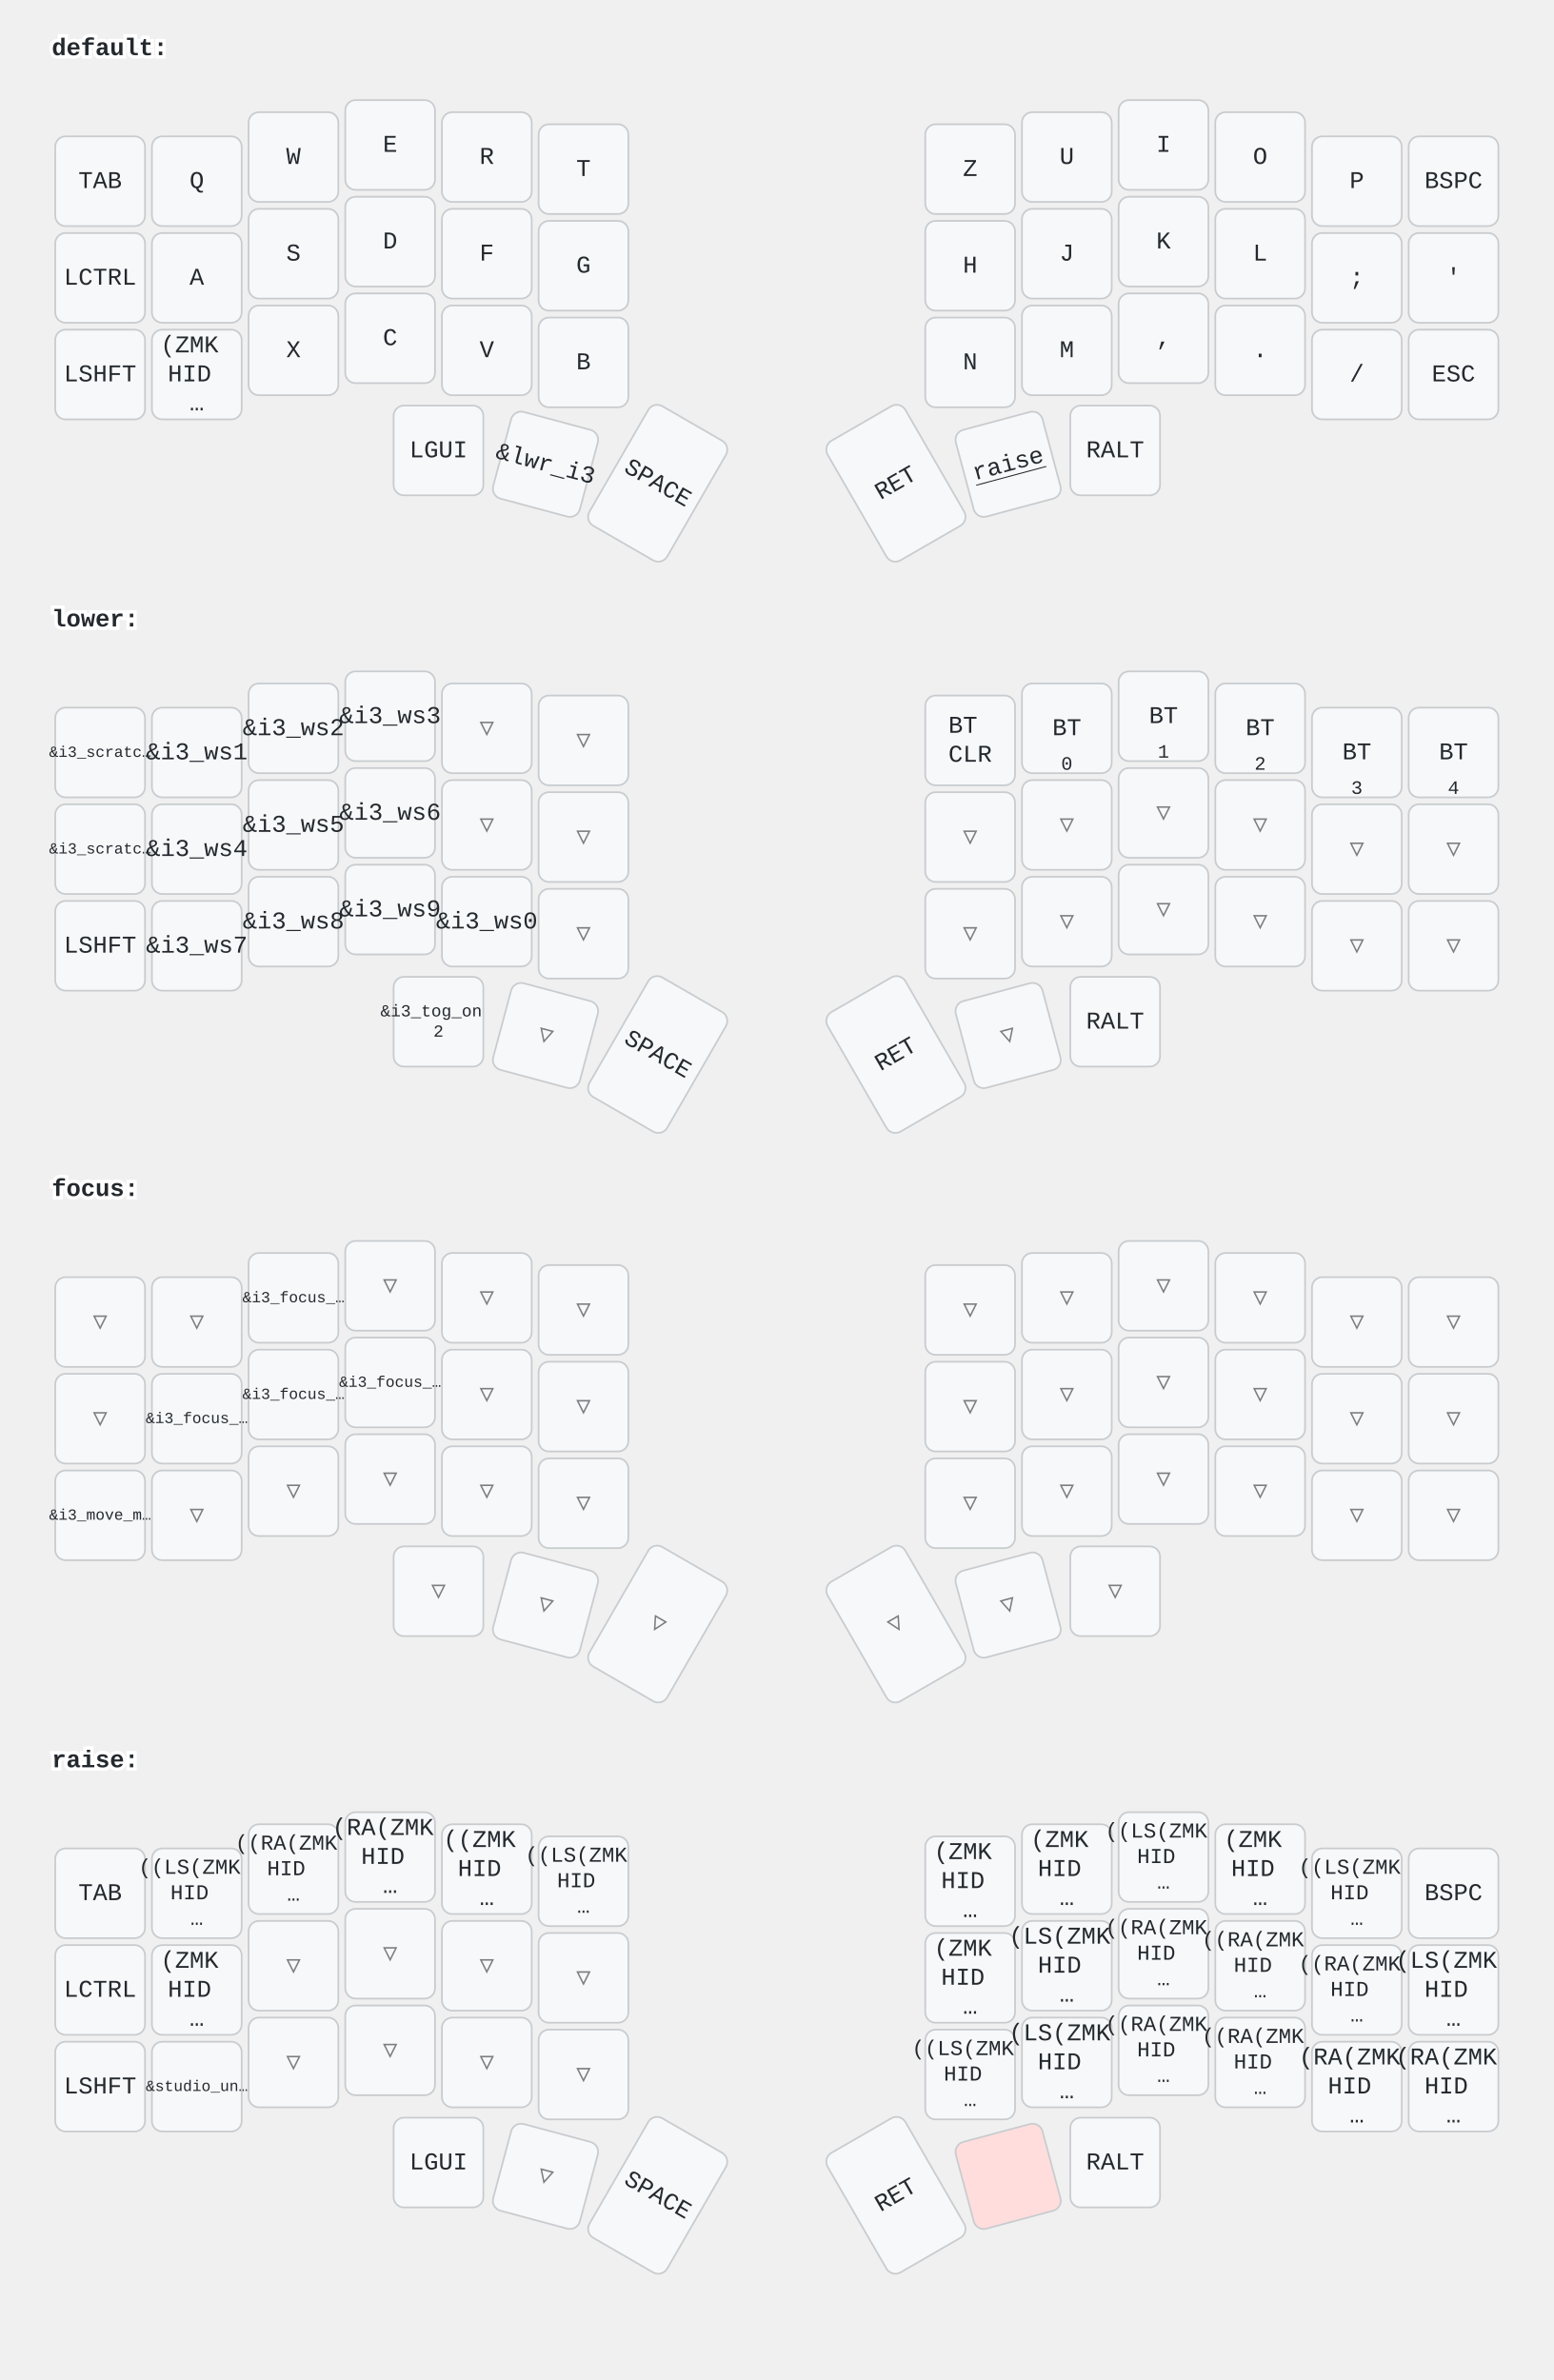
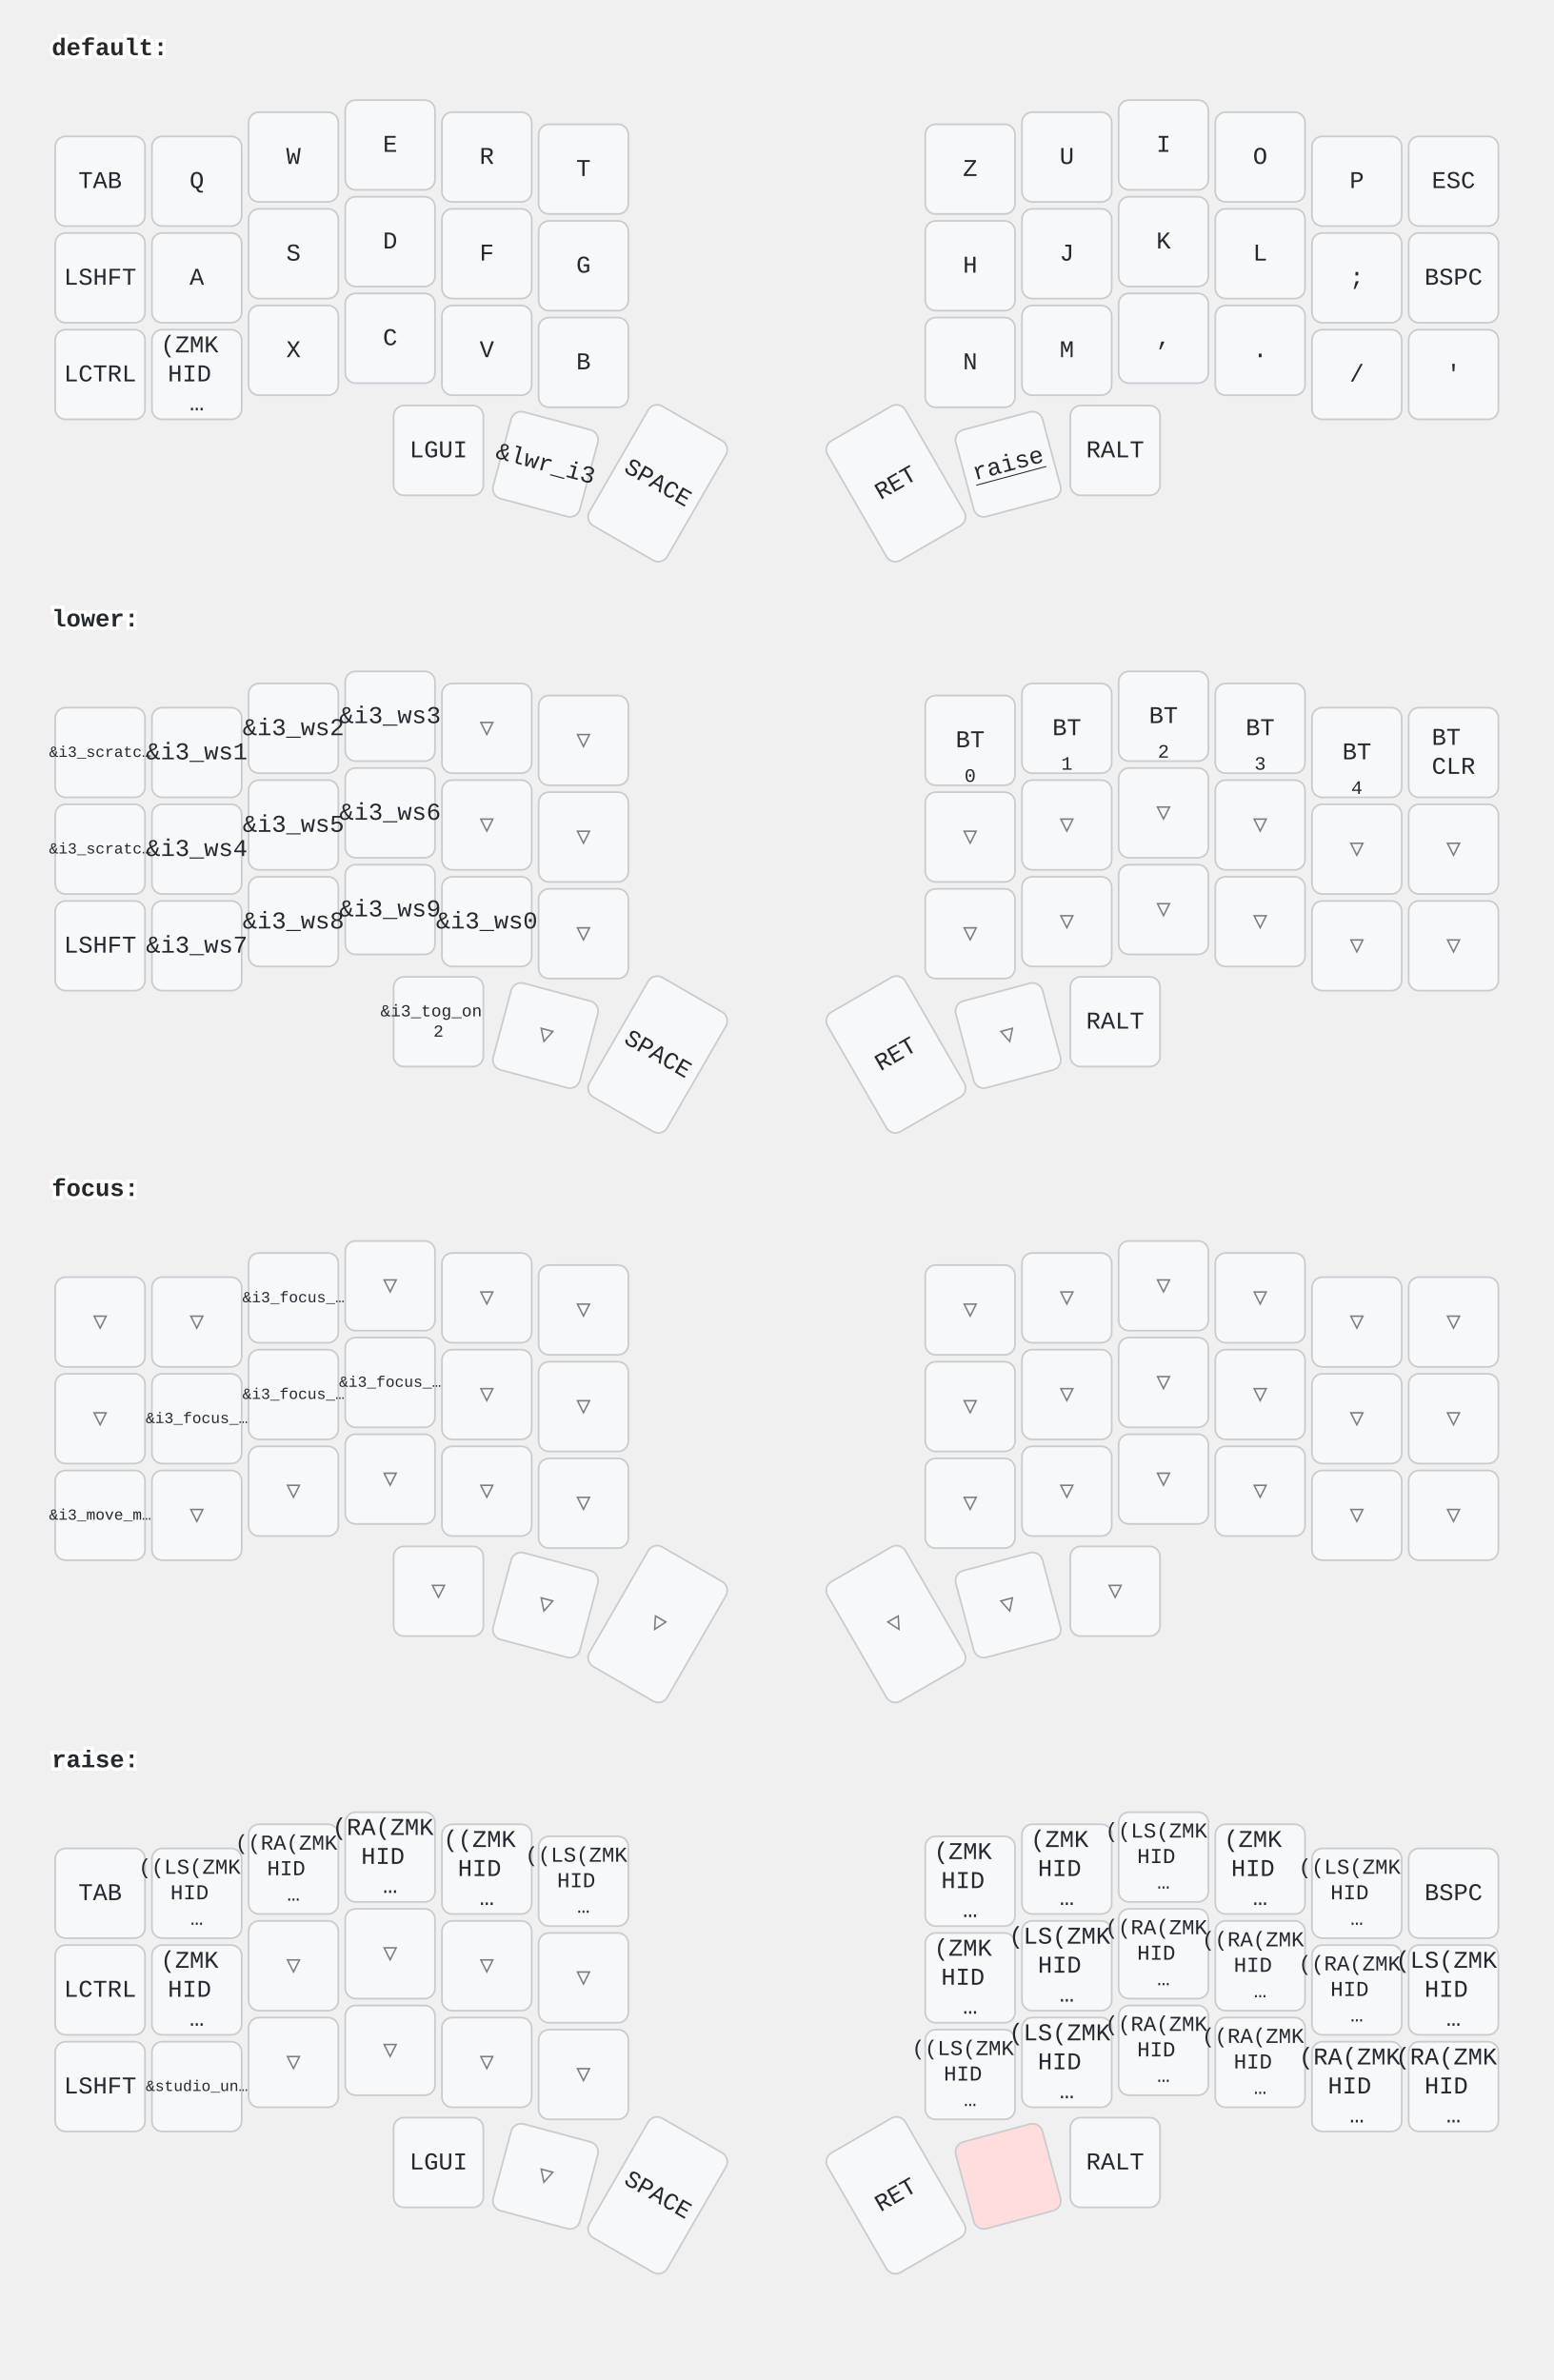
<svg xmlns="http://www.w3.org/2000/svg" width="900" height="1379" viewBox="0 0 900 1379" class="keymap">
  <style>/* inherit to force styles through use tags */
svg path {
    fill: inherit;
}

/* font and background color specifications */
svg.keymap {
    font-family: SFMono-Regular,Consolas,Liberation Mono,Menlo,monospace;
    font-size: 14px;
    font-kerning: normal;
    text-rendering: optimizeLegibility;
    fill: #24292e;
}

/* default key styling */
rect.key {
    fill: #f6f8fa;
}

rect.key, rect.combo {
    stroke: #c9cccf;
    stroke-width: 1;
}

/* default key side styling, only used is draw_key_sides is set */
rect.side {
    filter: brightness(90%);
}

/* color accent for combo boxes */
rect.combo, rect.combo-separate {
    fill: #cdf;
}

/* color accent for held keys */
rect.held, rect.combo.held {
    fill: #fdd;
}

/* color accent for ghost (optional) keys */
rect.ghost, rect.combo.ghost {
    stroke-dasharray: 4, 4;
    stroke-width: 2;
}

text {
    text-anchor: middle;
    dominant-baseline: middle;
}

/* styling for layer labels */
text.label {
    font-weight: bold;
    text-anchor: start;
    stroke: white;
    stroke-width: 4;
    paint-order: stroke;
}

/* styling for optional footer */
text.footer {
    text-anchor: end;
    dominant-baseline: auto;
    stroke: white;
    stroke-width: 4;
    paint-order: stroke;
}

/* styling for combo tap, and key non-tap label text */
text.combo, text.hold, text.shifted, text.left, text.right {
    font-size: 11px;
}

text.hold {
    text-anchor: middle;
    dominant-baseline: auto;
}

text.shifted {
    text-anchor: middle;
    dominant-baseline: hanging;
}

text.left {
    text-anchor: start;
}

text.right {
    text-anchor: end;
}

text.layer-activator {
    text-decoration: underline;
}

/* styling for hold/shifted label text in combo box */
text.combo.hold, text.combo.shifted, text.combo.left, text.combo.right {
    font-size: 8px;
}

/* lighter symbol for transparent keys */
text.trans {
    fill: #7b7e81;
}

/* styling for combo dendrons */
path.combo {
    stroke-width: 1;
    stroke: gray;
    fill: none;
}

/* Start Tabler Icons Cleanup */
/* cannot use height/width with glyphs */
.icon-tabler &gt; path {
    fill: inherit;
    stroke: inherit;
    stroke-width: 2;
}
/* hide tabler's default box */
.icon-tabler &gt; path[stroke="none"][fill="none"] {
    visibility: hidden;
}
/* End Tabler Icons Cleanup */
</style>
  <g transform="translate(30, 0)" class="layer-default">
    <text x="0" y="28" class="label" id="default">default:</text>
    <g transform="translate(0, 56)">
      <g transform="translate(28, 49)" class="key keypos-0">
        <rect rx="6" ry="6" x="-26" y="-26" width="52" height="52" class="key" />
        <text x="0" y="0" class="key tap">TAB</text>
      </g>
      <g transform="translate(84, 49)" class="key keypos-1">
        <rect rx="6" ry="6" x="-26" y="-26" width="52" height="52" class="key" />
        <text x="0" y="0" class="key tap">Q</text>
      </g>
      <g transform="translate(140, 35)" class="key keypos-2">
        <rect rx="6" ry="6" x="-26" y="-26" width="52" height="52" class="key" />
        <text x="0" y="0" class="key tap">W</text>
      </g>
      <g transform="translate(196, 28)" class="key keypos-3">
        <rect rx="6" ry="6" x="-26" y="-26" width="52" height="52" class="key" />
        <text x="0" y="0" class="key tap">E</text>
      </g>
      <g transform="translate(252, 35)" class="key keypos-4">
        <rect rx="6" ry="6" x="-26" y="-26" width="52" height="52" class="key" />
        <text x="0" y="0" class="key tap">R</text>
      </g>
      <g transform="translate(308, 42)" class="key keypos-5">
        <rect rx="6" ry="6" x="-26" y="-26" width="52" height="52" class="key" />
        <text x="0" y="0" class="key tap">T</text>
      </g>
      <g transform="translate(532, 42)" class="key keypos-6">
        <rect rx="6" ry="6" x="-26" y="-26" width="52" height="52" class="key" />
        <text x="0" y="0" class="key tap">Z</text>
      </g>
      <g transform="translate(588, 35)" class="key keypos-7">
        <rect rx="6" ry="6" x="-26" y="-26" width="52" height="52" class="key" />
        <text x="0" y="0" class="key tap">U</text>
      </g>
      <g transform="translate(644, 28)" class="key keypos-8">
        <rect rx="6" ry="6" x="-26" y="-26" width="52" height="52" class="key" />
        <text x="0" y="0" class="key tap">I</text>
      </g>
      <g transform="translate(700, 35)" class="key keypos-9">
        <rect rx="6" ry="6" x="-26" y="-26" width="52" height="52" class="key" />
        <text x="0" y="0" class="key tap">O</text>
      </g>
      <g transform="translate(756, 49)" class="key keypos-10">
        <rect rx="6" ry="6" x="-26" y="-26" width="52" height="52" class="key" />
        <text x="0" y="0" class="key tap">P</text>
      </g>
      <g transform="translate(812, 49)" class="key keypos-11">
        <rect rx="6" ry="6" x="-26" y="-26" width="52" height="52" class="key" />
+         <text x="0" y="0" class="key tap">ESC</text>
+       </g>
+       <g transform="translate(28, 105)" class="key keypos-12">
+         <rect rx="6" ry="6" x="-26" y="-26" width="52" height="52" class="key" />
+         <text x="0" y="0" class="key tap">LSHFT</text>
+       </g>
+       <g transform="translate(84, 105)" class="key keypos-13">
+         <rect rx="6" ry="6" x="-26" y="-26" width="52" height="52" class="key" />
+         <text x="0" y="0" class="key tap">A</text>
+       </g>
+       <g transform="translate(140, 91)" class="key keypos-14">
+         <rect rx="6" ry="6" x="-26" y="-26" width="52" height="52" class="key" />
+         <text x="0" y="0" class="key tap">S</text>
+       </g>
+       <g transform="translate(196, 84)" class="key keypos-15">
+         <rect rx="6" ry="6" x="-26" y="-26" width="52" height="52" class="key" />
+         <text x="0" y="0" class="key tap">D</text>
+       </g>
+       <g transform="translate(252, 91)" class="key keypos-16">
+         <rect rx="6" ry="6" x="-26" y="-26" width="52" height="52" class="key" />
+         <text x="0" y="0" class="key tap">F</text>
+       </g>
+       <g transform="translate(308, 98)" class="key keypos-17">
+         <rect rx="6" ry="6" x="-26" y="-26" width="52" height="52" class="key" />
+         <text x="0" y="0" class="key tap">G</text>
+       </g>
+       <g transform="translate(532, 98)" class="key keypos-18">
+         <rect rx="6" ry="6" x="-26" y="-26" width="52" height="52" class="key" />
+         <text x="0" y="0" class="key tap">H</text>
+       </g>
+       <g transform="translate(588, 91)" class="key keypos-19">
+         <rect rx="6" ry="6" x="-26" y="-26" width="52" height="52" class="key" />
+         <text x="0" y="0" class="key tap">J</text>
+       </g>
+       <g transform="translate(644, 84)" class="key keypos-20">
+         <rect rx="6" ry="6" x="-26" y="-26" width="52" height="52" class="key" />
+         <text x="0" y="0" class="key tap">K</text>
+       </g>
+       <g transform="translate(700, 91)" class="key keypos-21">
+         <rect rx="6" ry="6" x="-26" y="-26" width="52" height="52" class="key" />
+         <text x="0" y="0" class="key tap">L</text>
+       </g>
+       <g transform="translate(756, 105)" class="key keypos-22">
+         <rect rx="6" ry="6" x="-26" y="-26" width="52" height="52" class="key" />
+         <text x="0" y="0" class="key tap">;</text>
+       </g>
+       <g transform="translate(812, 105)" class="key keypos-23">
+         <rect rx="6" ry="6" x="-26" y="-26" width="52" height="52" class="key" />
        <text x="0" y="0" class="key tap">BSPC</text>
      </g>
-       <g transform="translate(28, 105)" class="key keypos-12">
+       <g transform="translate(28, 161)" class="key keypos-24">
        <rect rx="6" ry="6" x="-26" y="-26" width="52" height="52" class="key" />
        <text x="0" y="0" class="key tap">LCTRL</text>
      </g>
-       <g transform="translate(84, 105)" class="key keypos-13">
-         <rect rx="6" ry="6" x="-26" y="-26" width="52" height="52" class="key" />
-         <text x="0" y="0" class="key tap">A</text>
-       </g>
-       <g transform="translate(140, 91)" class="key keypos-14">
-         <rect rx="6" ry="6" x="-26" y="-26" width="52" height="52" class="key" />
-         <text x="0" y="0" class="key tap">S</text>
-       </g>
-       <g transform="translate(196, 84)" class="key keypos-15">
-         <rect rx="6" ry="6" x="-26" y="-26" width="52" height="52" class="key" />
-         <text x="0" y="0" class="key tap">D</text>
-       </g>
-       <g transform="translate(252, 91)" class="key keypos-16">
-         <rect rx="6" ry="6" x="-26" y="-26" width="52" height="52" class="key" />
-         <text x="0" y="0" class="key tap">F</text>
-       </g>
-       <g transform="translate(308, 98)" class="key keypos-17">
-         <rect rx="6" ry="6" x="-26" y="-26" width="52" height="52" class="key" />
-         <text x="0" y="0" class="key tap">G</text>
-       </g>
-       <g transform="translate(532, 98)" class="key keypos-18">
-         <rect rx="6" ry="6" x="-26" y="-26" width="52" height="52" class="key" />
-         <text x="0" y="0" class="key tap">H</text>
-       </g>
-       <g transform="translate(588, 91)" class="key keypos-19">
-         <rect rx="6" ry="6" x="-26" y="-26" width="52" height="52" class="key" />
-         <text x="0" y="0" class="key tap">J</text>
-       </g>
-       <g transform="translate(644, 84)" class="key keypos-20">
-         <rect rx="6" ry="6" x="-26" y="-26" width="52" height="52" class="key" />
-         <text x="0" y="0" class="key tap">K</text>
-       </g>
-       <g transform="translate(700, 91)" class="key keypos-21">
-         <rect rx="6" ry="6" x="-26" y="-26" width="52" height="52" class="key" />
-         <text x="0" y="0" class="key tap">L</text>
-       </g>
-       <g transform="translate(756, 105)" class="key keypos-22">
-         <rect rx="6" ry="6" x="-26" y="-26" width="52" height="52" class="key" />
-         <text x="0" y="0" class="key tap">;</text>
-       </g>
-       <g transform="translate(812, 105)" class="key keypos-23">
+       <g transform="translate(84, 161)" class="key keypos-25">
+         <rect rx="6" ry="6" x="-26" y="-26" width="52" height="52" class="key" />
+         <text x="0" y="0" class="key tap">
+           <tspan x="0" dy="-1.2em">(ZMK</tspan>
+           <tspan x="0" dy="1.2em">HID</tspan>
+           <tspan x="0" dy="1.2em">…</tspan>
+         </text>
+       </g>
+       <g transform="translate(140, 147)" class="key keypos-26">
+         <rect rx="6" ry="6" x="-26" y="-26" width="52" height="52" class="key" />
+         <text x="0" y="0" class="key tap">X</text>
+       </g>
+       <g transform="translate(196, 140)" class="key keypos-27">
+         <rect rx="6" ry="6" x="-26" y="-26" width="52" height="52" class="key" />
+         <text x="0" y="0" class="key tap">C</text>
+       </g>
+       <g transform="translate(252, 147)" class="key keypos-28">
+         <rect rx="6" ry="6" x="-26" y="-26" width="52" height="52" class="key" />
+         <text x="0" y="0" class="key tap">V</text>
+       </g>
+       <g transform="translate(308, 154)" class="key keypos-29">
+         <rect rx="6" ry="6" x="-26" y="-26" width="52" height="52" class="key" />
+         <text x="0" y="0" class="key tap">B</text>
+       </g>
+       <g transform="translate(532, 154)" class="key keypos-30">
+         <rect rx="6" ry="6" x="-26" y="-26" width="52" height="52" class="key" />
+         <text x="0" y="0" class="key tap">N</text>
+       </g>
+       <g transform="translate(588, 147)" class="key keypos-31">
+         <rect rx="6" ry="6" x="-26" y="-26" width="52" height="52" class="key" />
+         <text x="0" y="0" class="key tap">M</text>
+       </g>
+       <g transform="translate(644, 140)" class="key keypos-32">
+         <rect rx="6" ry="6" x="-26" y="-26" width="52" height="52" class="key" />
+         <text x="0" y="0" class="key tap">,</text>
+       </g>
+       <g transform="translate(700, 147)" class="key keypos-33">
+         <rect rx="6" ry="6" x="-26" y="-26" width="52" height="52" class="key" />
+         <text x="0" y="0" class="key tap">.</text>
+       </g>
+       <g transform="translate(756, 161)" class="key keypos-34">
+         <rect rx="6" ry="6" x="-26" y="-26" width="52" height="52" class="key" />
+         <text x="0" y="0" class="key tap">/</text>
+       </g>
+       <g transform="translate(812, 161)" class="key keypos-35">
        <rect rx="6" ry="6" x="-26" y="-26" width="52" height="52" class="key" />
        <text x="0" y="0" class="key tap">'</text>
-       </g>
-       <g transform="translate(28, 161)" class="key keypos-24">
-         <rect rx="6" ry="6" x="-26" y="-26" width="52" height="52" class="key" />
-         <text x="0" y="0" class="key tap">LSHFT</text>
-       </g>
-       <g transform="translate(84, 161)" class="key keypos-25">
-         <rect rx="6" ry="6" x="-26" y="-26" width="52" height="52" class="key" />
-         <text x="0" y="0" class="key tap">
-           <tspan x="0" dy="-1.2em">(ZMK</tspan>
-           <tspan x="0" dy="1.2em">HID</tspan>
-           <tspan x="0" dy="1.2em">…</tspan>
-         </text>
-       </g>
-       <g transform="translate(140, 147)" class="key keypos-26">
-         <rect rx="6" ry="6" x="-26" y="-26" width="52" height="52" class="key" />
-         <text x="0" y="0" class="key tap">X</text>
-       </g>
-       <g transform="translate(196, 140)" class="key keypos-27">
-         <rect rx="6" ry="6" x="-26" y="-26" width="52" height="52" class="key" />
-         <text x="0" y="0" class="key tap">C</text>
-       </g>
-       <g transform="translate(252, 147)" class="key keypos-28">
-         <rect rx="6" ry="6" x="-26" y="-26" width="52" height="52" class="key" />
-         <text x="0" y="0" class="key tap">V</text>
-       </g>
-       <g transform="translate(308, 154)" class="key keypos-29">
-         <rect rx="6" ry="6" x="-26" y="-26" width="52" height="52" class="key" />
-         <text x="0" y="0" class="key tap">B</text>
-       </g>
-       <g transform="translate(532, 154)" class="key keypos-30">
-         <rect rx="6" ry="6" x="-26" y="-26" width="52" height="52" class="key" />
-         <text x="0" y="0" class="key tap">N</text>
-       </g>
-       <g transform="translate(588, 147)" class="key keypos-31">
-         <rect rx="6" ry="6" x="-26" y="-26" width="52" height="52" class="key" />
-         <text x="0" y="0" class="key tap">M</text>
-       </g>
-       <g transform="translate(644, 140)" class="key keypos-32">
-         <rect rx="6" ry="6" x="-26" y="-26" width="52" height="52" class="key" />
-         <text x="0" y="0" class="key tap">,</text>
-       </g>
-       <g transform="translate(700, 147)" class="key keypos-33">
-         <rect rx="6" ry="6" x="-26" y="-26" width="52" height="52" class="key" />
-         <text x="0" y="0" class="key tap">.</text>
-       </g>
-       <g transform="translate(756, 161)" class="key keypos-34">
-         <rect rx="6" ry="6" x="-26" y="-26" width="52" height="52" class="key" />
-         <text x="0" y="0" class="key tap">/</text>
-       </g>
-       <g transform="translate(812, 161)" class="key keypos-35">
-         <rect rx="6" ry="6" x="-26" y="-26" width="52" height="52" class="key" />
-         <text x="0" y="0" class="key tap">ESC</text>
      </g>
      <g transform="translate(224, 205)" class="key keypos-36">
        <rect rx="6" ry="6" x="-26" y="-26" width="52" height="52" class="key" />
        <text x="0" y="0" class="key tap">LGUI</text>
      </g>
      <g transform="translate(286, 213) rotate(15.0)" class="key keypos-37">
        <rect rx="6" ry="6" x="-26" y="-26" width="52" height="52" class="key" />
        <text x="0" y="0" class="key tap">&amp;lwr_i3</text>
      </g>
      <g transform="translate(351, 224) rotate(30.0)" class="key keypos-38">
        <rect rx="6" ry="6" x="-26" y="-40" width="52" height="80" class="key" />
        <text x="0" y="0" class="key tap">SPACE</text>
      </g>
      <g transform="translate(489, 224) rotate(-30.0)" class="key keypos-39">
        <rect rx="6" ry="6" x="-26" y="-40" width="52" height="80" class="key" />
        <text x="0" y="0" class="key tap">RET</text>
      </g>
      <g transform="translate(554, 213) rotate(-15.0)" class="key keypos-40">
        <rect rx="6" ry="6" x="-26" y="-26" width="52" height="52" class="key" />
        <a href="#raise">
          <text x="0" y="0" class="key tap layer-activator">raise</text>
        </a>
      </g>
      <g transform="translate(616, 205)" class="key keypos-41">
        <rect rx="6" ry="6" x="-26" y="-26" width="52" height="52" class="key" />
        <text x="0" y="0" class="key tap">RALT</text>
      </g>
    </g>
  </g>
  <g transform="translate(30, 331)" class="layer-lower">
    <text x="0" y="28" class="label" id="lower">lower:</text>
    <g transform="translate(0, 56)">
      <g transform="translate(28, 49)" class="key keypos-0">
        <rect rx="6" ry="6" x="-26" y="-26" width="52" height="52" class="key" />
        <text x="0" y="0" class="key tap">
          <tspan style="font-size: 64%">&amp;i3_scratc…</tspan>
        </text>
      </g>
      <g transform="translate(84, 49)" class="key keypos-1">
        <rect rx="6" ry="6" x="-26" y="-26" width="52" height="52" class="key" />
        <text x="0" y="0" class="key tap">&amp;i3_ws1</text>
      </g>
      <g transform="translate(140, 35)" class="key keypos-2">
        <rect rx="6" ry="6" x="-26" y="-26" width="52" height="52" class="key" />
        <text x="0" y="0" class="key tap">&amp;i3_ws2</text>
      </g>
      <g transform="translate(196, 28)" class="key keypos-3">
        <rect rx="6" ry="6" x="-26" y="-26" width="52" height="52" class="key" />
        <text x="0" y="0" class="key tap">&amp;i3_ws3</text>
      </g>
      <g transform="translate(252, 35)" class="key trans keypos-4">
        <rect rx="6" ry="6" x="-26" y="-26" width="52" height="52" class="key trans" />
        <text x="0" y="0" class="key trans tap">▽</text>
      </g>
      <g transform="translate(308, 42)" class="key trans keypos-5">
        <rect rx="6" ry="6" x="-26" y="-26" width="52" height="52" class="key trans" />
        <text x="0" y="0" class="key trans tap">▽</text>
      </g>
      <g transform="translate(532, 42)" class="key keypos-6">
        <rect rx="6" ry="6" x="-26" y="-26" width="52" height="52" class="key" />
+         <text x="0" y="0" class="key tap">BT</text>
+         <text x="0" y="24" class="key hold">0</text>
+       </g>
+       <g transform="translate(588, 35)" class="key keypos-7">
+         <rect rx="6" ry="6" x="-26" y="-26" width="52" height="52" class="key" />
+         <text x="0" y="0" class="key tap">BT</text>
+         <text x="0" y="24" class="key hold">1</text>
+       </g>
+       <g transform="translate(644, 28)" class="key keypos-8">
+         <rect rx="6" ry="6" x="-26" y="-26" width="52" height="52" class="key" />
+         <text x="0" y="0" class="key tap">BT</text>
+         <text x="0" y="24" class="key hold">2</text>
+       </g>
+       <g transform="translate(700, 35)" class="key keypos-9">
+         <rect rx="6" ry="6" x="-26" y="-26" width="52" height="52" class="key" />
+         <text x="0" y="0" class="key tap">BT</text>
+         <text x="0" y="24" class="key hold">3</text>
+       </g>
+       <g transform="translate(756, 49)" class="key keypos-10">
+         <rect rx="6" ry="6" x="-26" y="-26" width="52" height="52" class="key" />
+         <text x="0" y="0" class="key tap">BT</text>
+         <text x="0" y="24" class="key hold">4</text>
+       </g>
+       <g transform="translate(812, 49)" class="key keypos-11">
+         <rect rx="6" ry="6" x="-26" y="-26" width="52" height="52" class="key" />
        <text x="0" y="0" class="key tap">
          <tspan x="0" dy="-0.6em">BT</tspan>
          <tspan x="0" dy="1.2em">CLR</tspan>
        </text>
-       </g>
-       <g transform="translate(588, 35)" class="key keypos-7">
-         <rect rx="6" ry="6" x="-26" y="-26" width="52" height="52" class="key" />
-         <text x="0" y="0" class="key tap">BT</text>
-         <text x="0" y="24" class="key hold">0</text>
-       </g>
-       <g transform="translate(644, 28)" class="key keypos-8">
-         <rect rx="6" ry="6" x="-26" y="-26" width="52" height="52" class="key" />
-         <text x="0" y="0" class="key tap">BT</text>
-         <text x="0" y="24" class="key hold">1</text>
-       </g>
-       <g transform="translate(700, 35)" class="key keypos-9">
-         <rect rx="6" ry="6" x="-26" y="-26" width="52" height="52" class="key" />
-         <text x="0" y="0" class="key tap">BT</text>
-         <text x="0" y="24" class="key hold">2</text>
-       </g>
-       <g transform="translate(756, 49)" class="key keypos-10">
-         <rect rx="6" ry="6" x="-26" y="-26" width="52" height="52" class="key" />
-         <text x="0" y="0" class="key tap">BT</text>
-         <text x="0" y="24" class="key hold">3</text>
-       </g>
-       <g transform="translate(812, 49)" class="key keypos-11">
-         <rect rx="6" ry="6" x="-26" y="-26" width="52" height="52" class="key" />
-         <text x="0" y="0" class="key tap">BT</text>
-         <text x="0" y="24" class="key hold">4</text>
      </g>
      <g transform="translate(28, 105)" class="key keypos-12">
        <rect rx="6" ry="6" x="-26" y="-26" width="52" height="52" class="key" />
        <text x="0" y="0" class="key tap">
          <tspan style="font-size: 64%">&amp;i3_scratc…</tspan>
        </text>
      </g>
      <g transform="translate(84, 105)" class="key keypos-13">
        <rect rx="6" ry="6" x="-26" y="-26" width="52" height="52" class="key" />
        <text x="0" y="0" class="key tap">&amp;i3_ws4</text>
      </g>
      <g transform="translate(140, 91)" class="key keypos-14">
        <rect rx="6" ry="6" x="-26" y="-26" width="52" height="52" class="key" />
        <text x="0" y="0" class="key tap">&amp;i3_ws5</text>
      </g>
      <g transform="translate(196, 84)" class="key keypos-15">
        <rect rx="6" ry="6" x="-26" y="-26" width="52" height="52" class="key" />
        <text x="0" y="0" class="key tap">&amp;i3_ws6</text>
      </g>
      <g transform="translate(252, 91)" class="key trans keypos-16">
        <rect rx="6" ry="6" x="-26" y="-26" width="52" height="52" class="key trans" />
        <text x="0" y="0" class="key trans tap">▽</text>
      </g>
      <g transform="translate(308, 98)" class="key trans keypos-17">
        <rect rx="6" ry="6" x="-26" y="-26" width="52" height="52" class="key trans" />
        <text x="0" y="0" class="key trans tap">▽</text>
      </g>
      <g transform="translate(532, 98)" class="key trans keypos-18">
        <rect rx="6" ry="6" x="-26" y="-26" width="52" height="52" class="key trans" />
        <text x="0" y="0" class="key trans tap">▽</text>
      </g>
      <g transform="translate(588, 91)" class="key trans keypos-19">
        <rect rx="6" ry="6" x="-26" y="-26" width="52" height="52" class="key trans" />
        <text x="0" y="0" class="key trans tap">▽</text>
      </g>
      <g transform="translate(644, 84)" class="key trans keypos-20">
        <rect rx="6" ry="6" x="-26" y="-26" width="52" height="52" class="key trans" />
        <text x="0" y="0" class="key trans tap">▽</text>
      </g>
      <g transform="translate(700, 91)" class="key trans keypos-21">
        <rect rx="6" ry="6" x="-26" y="-26" width="52" height="52" class="key trans" />
        <text x="0" y="0" class="key trans tap">▽</text>
      </g>
      <g transform="translate(756, 105)" class="key trans keypos-22">
        <rect rx="6" ry="6" x="-26" y="-26" width="52" height="52" class="key trans" />
        <text x="0" y="0" class="key trans tap">▽</text>
      </g>
      <g transform="translate(812, 105)" class="key trans keypos-23">
        <rect rx="6" ry="6" x="-26" y="-26" width="52" height="52" class="key trans" />
        <text x="0" y="0" class="key trans tap">▽</text>
      </g>
      <g transform="translate(28, 161)" class="key keypos-24">
        <rect rx="6" ry="6" x="-26" y="-26" width="52" height="52" class="key" />
        <text x="0" y="0" class="key tap">LSHFT</text>
      </g>
      <g transform="translate(84, 161)" class="key keypos-25">
        <rect rx="6" ry="6" x="-26" y="-26" width="52" height="52" class="key" />
        <text x="0" y="0" class="key tap">&amp;i3_ws7</text>
      </g>
      <g transform="translate(140, 147)" class="key keypos-26">
        <rect rx="6" ry="6" x="-26" y="-26" width="52" height="52" class="key" />
        <text x="0" y="0" class="key tap">&amp;i3_ws8</text>
      </g>
      <g transform="translate(196, 140)" class="key keypos-27">
        <rect rx="6" ry="6" x="-26" y="-26" width="52" height="52" class="key" />
        <text x="0" y="0" class="key tap">&amp;i3_ws9</text>
      </g>
      <g transform="translate(252, 147)" class="key keypos-28">
        <rect rx="6" ry="6" x="-26" y="-26" width="52" height="52" class="key" />
        <text x="0" y="0" class="key tap">&amp;i3_ws0</text>
      </g>
      <g transform="translate(308, 154)" class="key trans keypos-29">
        <rect rx="6" ry="6" x="-26" y="-26" width="52" height="52" class="key trans" />
        <text x="0" y="0" class="key trans tap">▽</text>
      </g>
      <g transform="translate(532, 154)" class="key trans keypos-30">
        <rect rx="6" ry="6" x="-26" y="-26" width="52" height="52" class="key trans" />
        <text x="0" y="0" class="key trans tap">▽</text>
      </g>
      <g transform="translate(588, 147)" class="key trans keypos-31">
        <rect rx="6" ry="6" x="-26" y="-26" width="52" height="52" class="key trans" />
        <text x="0" y="0" class="key trans tap">▽</text>
      </g>
      <g transform="translate(644, 140)" class="key trans keypos-32">
        <rect rx="6" ry="6" x="-26" y="-26" width="52" height="52" class="key trans" />
        <text x="0" y="0" class="key trans tap">▽</text>
      </g>
      <g transform="translate(700, 147)" class="key trans keypos-33">
        <rect rx="6" ry="6" x="-26" y="-26" width="52" height="52" class="key trans" />
        <text x="0" y="0" class="key trans tap">▽</text>
      </g>
      <g transform="translate(756, 161)" class="key trans keypos-34">
        <rect rx="6" ry="6" x="-26" y="-26" width="52" height="52" class="key trans" />
        <text x="0" y="0" class="key trans tap">▽</text>
      </g>
      <g transform="translate(812, 161)" class="key trans keypos-35">
        <rect rx="6" ry="6" x="-26" y="-26" width="52" height="52" class="key trans" />
        <text x="0" y="0" class="key trans tap">▽</text>
      </g>
      <g transform="translate(224, 205)" class="key keypos-36">
        <rect rx="6" ry="6" x="-26" y="-26" width="52" height="52" class="key" />
        <text x="0" y="0" class="key tap">
          <tspan x="0" dy="-0.6em" style="font-size: 70%">&amp;i3_tog_on</tspan>
          <tspan x="0" dy="1.2em" style="font-size: 70%">2</tspan>
        </text>
      </g>
      <g transform="translate(286, 213) rotate(15.0)" class="key trans keypos-37">
        <rect rx="6" ry="6" x="-26" y="-26" width="52" height="52" class="key trans" />
        <text x="0" y="0" class="key trans tap">▽</text>
      </g>
      <g transform="translate(351, 224) rotate(30.0)" class="key keypos-38">
        <rect rx="6" ry="6" x="-26" y="-40" width="52" height="80" class="key" />
        <text x="0" y="0" class="key tap">SPACE</text>
      </g>
      <g transform="translate(489, 224) rotate(-30.0)" class="key keypos-39">
        <rect rx="6" ry="6" x="-26" y="-40" width="52" height="80" class="key" />
        <text x="0" y="0" class="key tap">RET</text>
      </g>
      <g transform="translate(554, 213) rotate(-15.0)" class="key trans keypos-40">
        <rect rx="6" ry="6" x="-26" y="-26" width="52" height="52" class="key trans" />
        <text x="0" y="0" class="key trans tap">▽</text>
      </g>
      <g transform="translate(616, 205)" class="key keypos-41">
        <rect rx="6" ry="6" x="-26" y="-26" width="52" height="52" class="key" />
        <text x="0" y="0" class="key tap">RALT</text>
      </g>
    </g>
  </g>
  <g transform="translate(30, 661)" class="layer-focus">
    <text x="0" y="28" class="label" id="focus">focus:</text>
    <g transform="translate(0, 56)">
      <g transform="translate(28, 49)" class="key trans keypos-0">
        <rect rx="6" ry="6" x="-26" y="-26" width="52" height="52" class="key trans" />
        <text x="0" y="0" class="key trans tap">▽</text>
      </g>
      <g transform="translate(84, 49)" class="key trans keypos-1">
        <rect rx="6" ry="6" x="-26" y="-26" width="52" height="52" class="key trans" />
        <text x="0" y="0" class="key trans tap">▽</text>
      </g>
      <g transform="translate(140, 35)" class="key keypos-2">
        <rect rx="6" ry="6" x="-26" y="-26" width="52" height="52" class="key" />
        <text x="0" y="0" class="key tap">
          <tspan style="font-size: 64%">&amp;i3_focus_…</tspan>
        </text>
      </g>
      <g transform="translate(196, 28)" class="key trans keypos-3">
        <rect rx="6" ry="6" x="-26" y="-26" width="52" height="52" class="key trans" />
        <text x="0" y="0" class="key trans tap">▽</text>
      </g>
      <g transform="translate(252, 35)" class="key trans keypos-4">
        <rect rx="6" ry="6" x="-26" y="-26" width="52" height="52" class="key trans" />
        <text x="0" y="0" class="key trans tap">▽</text>
      </g>
      <g transform="translate(308, 42)" class="key trans keypos-5">
        <rect rx="6" ry="6" x="-26" y="-26" width="52" height="52" class="key trans" />
        <text x="0" y="0" class="key trans tap">▽</text>
      </g>
      <g transform="translate(532, 42)" class="key trans keypos-6">
        <rect rx="6" ry="6" x="-26" y="-26" width="52" height="52" class="key trans" />
        <text x="0" y="0" class="key trans tap">▽</text>
      </g>
      <g transform="translate(588, 35)" class="key trans keypos-7">
        <rect rx="6" ry="6" x="-26" y="-26" width="52" height="52" class="key trans" />
        <text x="0" y="0" class="key trans tap">▽</text>
      </g>
      <g transform="translate(644, 28)" class="key trans keypos-8">
        <rect rx="6" ry="6" x="-26" y="-26" width="52" height="52" class="key trans" />
        <text x="0" y="0" class="key trans tap">▽</text>
      </g>
      <g transform="translate(700, 35)" class="key trans keypos-9">
        <rect rx="6" ry="6" x="-26" y="-26" width="52" height="52" class="key trans" />
        <text x="0" y="0" class="key trans tap">▽</text>
      </g>
      <g transform="translate(756, 49)" class="key trans keypos-10">
        <rect rx="6" ry="6" x="-26" y="-26" width="52" height="52" class="key trans" />
        <text x="0" y="0" class="key trans tap">▽</text>
      </g>
      <g transform="translate(812, 49)" class="key trans keypos-11">
        <rect rx="6" ry="6" x="-26" y="-26" width="52" height="52" class="key trans" />
        <text x="0" y="0" class="key trans tap">▽</text>
      </g>
      <g transform="translate(28, 105)" class="key trans keypos-12">
        <rect rx="6" ry="6" x="-26" y="-26" width="52" height="52" class="key trans" />
        <text x="0" y="0" class="key trans tap">▽</text>
      </g>
      <g transform="translate(84, 105)" class="key keypos-13">
        <rect rx="6" ry="6" x="-26" y="-26" width="52" height="52" class="key" />
        <text x="0" y="0" class="key tap">
          <tspan style="font-size: 64%">&amp;i3_focus_…</tspan>
        </text>
      </g>
      <g transform="translate(140, 91)" class="key keypos-14">
        <rect rx="6" ry="6" x="-26" y="-26" width="52" height="52" class="key" />
        <text x="0" y="0" class="key tap">
          <tspan style="font-size: 64%">&amp;i3_focus_…</tspan>
        </text>
      </g>
      <g transform="translate(196, 84)" class="key keypos-15">
        <rect rx="6" ry="6" x="-26" y="-26" width="52" height="52" class="key" />
        <text x="0" y="0" class="key tap">
          <tspan style="font-size: 64%">&amp;i3_focus_…</tspan>
        </text>
      </g>
      <g transform="translate(252, 91)" class="key trans keypos-16">
        <rect rx="6" ry="6" x="-26" y="-26" width="52" height="52" class="key trans" />
        <text x="0" y="0" class="key trans tap">▽</text>
      </g>
      <g transform="translate(308, 98)" class="key trans keypos-17">
        <rect rx="6" ry="6" x="-26" y="-26" width="52" height="52" class="key trans" />
        <text x="0" y="0" class="key trans tap">▽</text>
      </g>
      <g transform="translate(532, 98)" class="key trans keypos-18">
        <rect rx="6" ry="6" x="-26" y="-26" width="52" height="52" class="key trans" />
        <text x="0" y="0" class="key trans tap">▽</text>
      </g>
      <g transform="translate(588, 91)" class="key trans keypos-19">
        <rect rx="6" ry="6" x="-26" y="-26" width="52" height="52" class="key trans" />
        <text x="0" y="0" class="key trans tap">▽</text>
      </g>
      <g transform="translate(644, 84)" class="key trans keypos-20">
        <rect rx="6" ry="6" x="-26" y="-26" width="52" height="52" class="key trans" />
        <text x="0" y="0" class="key trans tap">▽</text>
      </g>
      <g transform="translate(700, 91)" class="key trans keypos-21">
        <rect rx="6" ry="6" x="-26" y="-26" width="52" height="52" class="key trans" />
        <text x="0" y="0" class="key trans tap">▽</text>
      </g>
      <g transform="translate(756, 105)" class="key trans keypos-22">
        <rect rx="6" ry="6" x="-26" y="-26" width="52" height="52" class="key trans" />
        <text x="0" y="0" class="key trans tap">▽</text>
      </g>
      <g transform="translate(812, 105)" class="key trans keypos-23">
        <rect rx="6" ry="6" x="-26" y="-26" width="52" height="52" class="key trans" />
        <text x="0" y="0" class="key trans tap">▽</text>
      </g>
      <g transform="translate(28, 161)" class="key keypos-24">
        <rect rx="6" ry="6" x="-26" y="-26" width="52" height="52" class="key" />
        <text x="0" y="0" class="key tap">
          <tspan style="font-size: 64%">&amp;i3_move_m…</tspan>
        </text>
      </g>
      <g transform="translate(84, 161)" class="key trans keypos-25">
        <rect rx="6" ry="6" x="-26" y="-26" width="52" height="52" class="key trans" />
        <text x="0" y="0" class="key trans tap">▽</text>
      </g>
      <g transform="translate(140, 147)" class="key trans keypos-26">
        <rect rx="6" ry="6" x="-26" y="-26" width="52" height="52" class="key trans" />
        <text x="0" y="0" class="key trans tap">▽</text>
      </g>
      <g transform="translate(196, 140)" class="key trans keypos-27">
        <rect rx="6" ry="6" x="-26" y="-26" width="52" height="52" class="key trans" />
        <text x="0" y="0" class="key trans tap">▽</text>
      </g>
      <g transform="translate(252, 147)" class="key trans keypos-28">
        <rect rx="6" ry="6" x="-26" y="-26" width="52" height="52" class="key trans" />
        <text x="0" y="0" class="key trans tap">▽</text>
      </g>
      <g transform="translate(308, 154)" class="key trans keypos-29">
        <rect rx="6" ry="6" x="-26" y="-26" width="52" height="52" class="key trans" />
        <text x="0" y="0" class="key trans tap">▽</text>
      </g>
      <g transform="translate(532, 154)" class="key trans keypos-30">
        <rect rx="6" ry="6" x="-26" y="-26" width="52" height="52" class="key trans" />
        <text x="0" y="0" class="key trans tap">▽</text>
      </g>
      <g transform="translate(588, 147)" class="key trans keypos-31">
        <rect rx="6" ry="6" x="-26" y="-26" width="52" height="52" class="key trans" />
        <text x="0" y="0" class="key trans tap">▽</text>
      </g>
      <g transform="translate(644, 140)" class="key trans keypos-32">
        <rect rx="6" ry="6" x="-26" y="-26" width="52" height="52" class="key trans" />
        <text x="0" y="0" class="key trans tap">▽</text>
      </g>
      <g transform="translate(700, 147)" class="key trans keypos-33">
        <rect rx="6" ry="6" x="-26" y="-26" width="52" height="52" class="key trans" />
        <text x="0" y="0" class="key trans tap">▽</text>
      </g>
      <g transform="translate(756, 161)" class="key trans keypos-34">
        <rect rx="6" ry="6" x="-26" y="-26" width="52" height="52" class="key trans" />
        <text x="0" y="0" class="key trans tap">▽</text>
      </g>
      <g transform="translate(812, 161)" class="key trans keypos-35">
        <rect rx="6" ry="6" x="-26" y="-26" width="52" height="52" class="key trans" />
        <text x="0" y="0" class="key trans tap">▽</text>
      </g>
      <g transform="translate(224, 205)" class="key trans keypos-36">
        <rect rx="6" ry="6" x="-26" y="-26" width="52" height="52" class="key trans" />
        <text x="0" y="0" class="key trans tap">▽</text>
      </g>
      <g transform="translate(286, 213) rotate(15.0)" class="key trans keypos-37">
        <rect rx="6" ry="6" x="-26" y="-26" width="52" height="52" class="key trans" />
        <text x="0" y="0" class="key trans tap">▽</text>
      </g>
      <g transform="translate(351, 224) rotate(30.0)" class="key trans keypos-38">
        <rect rx="6" ry="6" x="-26" y="-40" width="52" height="80" class="key trans" />
        <text x="0" y="0" class="key trans tap">▽</text>
      </g>
      <g transform="translate(489, 224) rotate(-30.0)" class="key trans keypos-39">
        <rect rx="6" ry="6" x="-26" y="-40" width="52" height="80" class="key trans" />
        <text x="0" y="0" class="key trans tap">▽</text>
      </g>
      <g transform="translate(554, 213) rotate(-15.0)" class="key trans keypos-40">
        <rect rx="6" ry="6" x="-26" y="-26" width="52" height="52" class="key trans" />
        <text x="0" y="0" class="key trans tap">▽</text>
      </g>
      <g transform="translate(616, 205)" class="key trans keypos-41">
        <rect rx="6" ry="6" x="-26" y="-26" width="52" height="52" class="key trans" />
        <text x="0" y="0" class="key trans tap">▽</text>
      </g>
    </g>
  </g>
  <g transform="translate(30, 992)" class="layer-raise">
    <text x="0" y="28" class="label" id="raise">raise:</text>
    <g transform="translate(0, 56)">
      <g transform="translate(28, 49)" class="key keypos-0">
        <rect rx="6" ry="6" x="-26" y="-26" width="52" height="52" class="key" />
        <text x="0" y="0" class="key tap">TAB</text>
      </g>
      <g transform="translate(84, 49)" class="key keypos-1">
        <rect rx="6" ry="6" x="-26" y="-26" width="52" height="52" class="key" />
        <text x="0" y="0" class="key tap">
          <tspan x="0" dy="-1.2em" style="font-size: 88%">((LS(ZMK</tspan>
          <tspan x="0" dy="1.2em" style="font-size: 88%">HID</tspan>
          <tspan x="0" dy="1.2em" style="font-size: 88%">…</tspan>
        </text>
      </g>
      <g transform="translate(140, 35)" class="key keypos-2">
        <rect rx="6" ry="6" x="-26" y="-26" width="52" height="52" class="key" />
        <text x="0" y="0" class="key tap">
          <tspan x="0" dy="-1.2em" style="font-size: 88%">((RA(ZMK</tspan>
          <tspan x="0" dy="1.2em" style="font-size: 88%">HID</tspan>
          <tspan x="0" dy="1.2em" style="font-size: 88%">…</tspan>
        </text>
      </g>
      <g transform="translate(196, 28)" class="key keypos-3">
        <rect rx="6" ry="6" x="-26" y="-26" width="52" height="52" class="key" />
        <text x="0" y="0" class="key tap">
          <tspan x="0" dy="-1.2em">(RA(ZMK</tspan>
          <tspan x="0" dy="1.2em">HID</tspan>
          <tspan x="0" dy="1.2em">…</tspan>
        </text>
      </g>
      <g transform="translate(252, 35)" class="key keypos-4">
        <rect rx="6" ry="6" x="-26" y="-26" width="52" height="52" class="key" />
        <text x="0" y="0" class="key tap">
          <tspan x="0" dy="-1.2em">((ZMK</tspan>
          <tspan x="0" dy="1.2em">HID</tspan>
          <tspan x="0" dy="1.2em">…</tspan>
        </text>
      </g>
      <g transform="translate(308, 42)" class="key keypos-5">
        <rect rx="6" ry="6" x="-26" y="-26" width="52" height="52" class="key" />
        <text x="0" y="0" class="key tap">
          <tspan x="0" dy="-1.2em" style="font-size: 88%">((LS(ZMK</tspan>
          <tspan x="0" dy="1.2em" style="font-size: 88%">HID</tspan>
          <tspan x="0" dy="1.2em" style="font-size: 88%">…</tspan>
        </text>
      </g>
      <g transform="translate(532, 42)" class="key keypos-6">
        <rect rx="6" ry="6" x="-26" y="-26" width="52" height="52" class="key" />
        <text x="0" y="0" class="key tap">
          <tspan x="0" dy="-1.2em">(ZMK</tspan>
          <tspan x="0" dy="1.2em">HID</tspan>
          <tspan x="0" dy="1.2em">…</tspan>
        </text>
      </g>
      <g transform="translate(588, 35)" class="key keypos-7">
        <rect rx="6" ry="6" x="-26" y="-26" width="52" height="52" class="key" />
        <text x="0" y="0" class="key tap">
          <tspan x="0" dy="-1.2em">(ZMK</tspan>
          <tspan x="0" dy="1.2em">HID</tspan>
          <tspan x="0" dy="1.2em">…</tspan>
        </text>
      </g>
      <g transform="translate(644, 28)" class="key keypos-8">
        <rect rx="6" ry="6" x="-26" y="-26" width="52" height="52" class="key" />
        <text x="0" y="0" class="key tap">
          <tspan x="0" dy="-1.2em" style="font-size: 88%">((LS(ZMK</tspan>
          <tspan x="0" dy="1.2em" style="font-size: 88%">HID</tspan>
          <tspan x="0" dy="1.2em" style="font-size: 88%">…</tspan>
        </text>
      </g>
      <g transform="translate(700, 35)" class="key keypos-9">
        <rect rx="6" ry="6" x="-26" y="-26" width="52" height="52" class="key" />
        <text x="0" y="0" class="key tap">
          <tspan x="0" dy="-1.2em">(ZMK</tspan>
          <tspan x="0" dy="1.2em">HID</tspan>
          <tspan x="0" dy="1.2em">…</tspan>
        </text>
      </g>
      <g transform="translate(756, 49)" class="key keypos-10">
        <rect rx="6" ry="6" x="-26" y="-26" width="52" height="52" class="key" />
        <text x="0" y="0" class="key tap">
          <tspan x="0" dy="-1.2em" style="font-size: 88%">((LS(ZMK</tspan>
          <tspan x="0" dy="1.2em" style="font-size: 88%">HID</tspan>
          <tspan x="0" dy="1.2em" style="font-size: 88%">…</tspan>
        </text>
      </g>
      <g transform="translate(812, 49)" class="key keypos-11">
        <rect rx="6" ry="6" x="-26" y="-26" width="52" height="52" class="key" />
        <text x="0" y="0" class="key tap">BSPC</text>
      </g>
      <g transform="translate(28, 105)" class="key keypos-12">
        <rect rx="6" ry="6" x="-26" y="-26" width="52" height="52" class="key" />
        <text x="0" y="0" class="key tap">LCTRL</text>
      </g>
      <g transform="translate(84, 105)" class="key keypos-13">
        <rect rx="6" ry="6" x="-26" y="-26" width="52" height="52" class="key" />
        <text x="0" y="0" class="key tap">
          <tspan x="0" dy="-1.2em">(ZMK</tspan>
          <tspan x="0" dy="1.2em">HID</tspan>
          <tspan x="0" dy="1.2em">…</tspan>
        </text>
      </g>
      <g transform="translate(140, 91)" class="key trans keypos-14">
        <rect rx="6" ry="6" x="-26" y="-26" width="52" height="52" class="key trans" />
        <text x="0" y="0" class="key trans tap">▽</text>
      </g>
      <g transform="translate(196, 84)" class="key trans keypos-15">
        <rect rx="6" ry="6" x="-26" y="-26" width="52" height="52" class="key trans" />
        <text x="0" y="0" class="key trans tap">▽</text>
      </g>
      <g transform="translate(252, 91)" class="key trans keypos-16">
        <rect rx="6" ry="6" x="-26" y="-26" width="52" height="52" class="key trans" />
        <text x="0" y="0" class="key trans tap">▽</text>
      </g>
      <g transform="translate(308, 98)" class="key trans keypos-17">
        <rect rx="6" ry="6" x="-26" y="-26" width="52" height="52" class="key trans" />
        <text x="0" y="0" class="key trans tap">▽</text>
      </g>
      <g transform="translate(532, 98)" class="key keypos-18">
        <rect rx="6" ry="6" x="-26" y="-26" width="52" height="52" class="key" />
        <text x="0" y="0" class="key tap">
          <tspan x="0" dy="-1.2em">(ZMK</tspan>
          <tspan x="0" dy="1.2em">HID</tspan>
          <tspan x="0" dy="1.2em">…</tspan>
        </text>
      </g>
      <g transform="translate(588, 91)" class="key keypos-19">
        <rect rx="6" ry="6" x="-26" y="-26" width="52" height="52" class="key" />
        <text x="0" y="0" class="key tap">
          <tspan x="0" dy="-1.2em">(LS(ZMK</tspan>
          <tspan x="0" dy="1.2em">HID</tspan>
          <tspan x="0" dy="1.2em">…</tspan>
        </text>
      </g>
      <g transform="translate(644, 84)" class="key keypos-20">
        <rect rx="6" ry="6" x="-26" y="-26" width="52" height="52" class="key" />
        <text x="0" y="0" class="key tap">
          <tspan x="0" dy="-1.2em" style="font-size: 88%">((RA(ZMK</tspan>
          <tspan x="0" dy="1.2em" style="font-size: 88%">HID</tspan>
          <tspan x="0" dy="1.2em" style="font-size: 88%">…</tspan>
        </text>
      </g>
      <g transform="translate(700, 91)" class="key keypos-21">
        <rect rx="6" ry="6" x="-26" y="-26" width="52" height="52" class="key" />
        <text x="0" y="0" class="key tap">
          <tspan x="0" dy="-1.2em" style="font-size: 88%">((RA(ZMK</tspan>
          <tspan x="0" dy="1.2em" style="font-size: 88%">HID</tspan>
          <tspan x="0" dy="1.2em" style="font-size: 88%">…</tspan>
        </text>
      </g>
      <g transform="translate(756, 105)" class="key keypos-22">
        <rect rx="6" ry="6" x="-26" y="-26" width="52" height="52" class="key" />
        <text x="0" y="0" class="key tap">
          <tspan x="0" dy="-1.2em" style="font-size: 88%">((RA(ZMK</tspan>
          <tspan x="0" dy="1.2em" style="font-size: 88%">HID</tspan>
          <tspan x="0" dy="1.2em" style="font-size: 88%">…</tspan>
        </text>
      </g>
      <g transform="translate(812, 105)" class="key keypos-23">
        <rect rx="6" ry="6" x="-26" y="-26" width="52" height="52" class="key" />
        <text x="0" y="0" class="key tap">
          <tspan x="0" dy="-1.2em">(LS(ZMK</tspan>
          <tspan x="0" dy="1.2em">HID</tspan>
          <tspan x="0" dy="1.2em">…</tspan>
        </text>
      </g>
      <g transform="translate(28, 161)" class="key keypos-24">
        <rect rx="6" ry="6" x="-26" y="-26" width="52" height="52" class="key" />
        <text x="0" y="0" class="key tap">LSHFT</text>
      </g>
      <g transform="translate(84, 161)" class="key keypos-25">
        <rect rx="6" ry="6" x="-26" y="-26" width="52" height="52" class="key" />
        <text x="0" y="0" class="key tap">
          <tspan style="font-size: 64%">&amp;studio_un…</tspan>
        </text>
      </g>
      <g transform="translate(140, 147)" class="key trans keypos-26">
        <rect rx="6" ry="6" x="-26" y="-26" width="52" height="52" class="key trans" />
        <text x="0" y="0" class="key trans tap">▽</text>
      </g>
      <g transform="translate(196, 140)" class="key trans keypos-27">
        <rect rx="6" ry="6" x="-26" y="-26" width="52" height="52" class="key trans" />
        <text x="0" y="0" class="key trans tap">▽</text>
      </g>
      <g transform="translate(252, 147)" class="key trans keypos-28">
        <rect rx="6" ry="6" x="-26" y="-26" width="52" height="52" class="key trans" />
        <text x="0" y="0" class="key trans tap">▽</text>
      </g>
      <g transform="translate(308, 154)" class="key trans keypos-29">
        <rect rx="6" ry="6" x="-26" y="-26" width="52" height="52" class="key trans" />
        <text x="0" y="0" class="key trans tap">▽</text>
      </g>
      <g transform="translate(532, 154)" class="key keypos-30">
        <rect rx="6" ry="6" x="-26" y="-26" width="52" height="52" class="key" />
        <text x="0" y="0" class="key tap">
          <tspan x="0" dy="-1.2em" style="font-size: 88%">((LS(ZMK</tspan>
          <tspan x="0" dy="1.2em" style="font-size: 88%">HID</tspan>
          <tspan x="0" dy="1.2em" style="font-size: 88%">…</tspan>
        </text>
      </g>
      <g transform="translate(588, 147)" class="key keypos-31">
        <rect rx="6" ry="6" x="-26" y="-26" width="52" height="52" class="key" />
        <text x="0" y="0" class="key tap">
          <tspan x="0" dy="-1.2em">(LS(ZMK</tspan>
          <tspan x="0" dy="1.2em">HID</tspan>
          <tspan x="0" dy="1.2em">…</tspan>
        </text>
      </g>
      <g transform="translate(644, 140)" class="key keypos-32">
        <rect rx="6" ry="6" x="-26" y="-26" width="52" height="52" class="key" />
        <text x="0" y="0" class="key tap">
          <tspan x="0" dy="-1.2em" style="font-size: 88%">((RA(ZMK</tspan>
          <tspan x="0" dy="1.2em" style="font-size: 88%">HID</tspan>
          <tspan x="0" dy="1.2em" style="font-size: 88%">…</tspan>
        </text>
      </g>
      <g transform="translate(700, 147)" class="key keypos-33">
        <rect rx="6" ry="6" x="-26" y="-26" width="52" height="52" class="key" />
        <text x="0" y="0" class="key tap">
          <tspan x="0" dy="-1.2em" style="font-size: 88%">((RA(ZMK</tspan>
          <tspan x="0" dy="1.2em" style="font-size: 88%">HID</tspan>
          <tspan x="0" dy="1.2em" style="font-size: 88%">…</tspan>
        </text>
      </g>
      <g transform="translate(756, 161)" class="key keypos-34">
        <rect rx="6" ry="6" x="-26" y="-26" width="52" height="52" class="key" />
        <text x="0" y="0" class="key tap">
          <tspan x="0" dy="-1.2em">(RA(ZMK</tspan>
          <tspan x="0" dy="1.2em">HID</tspan>
          <tspan x="0" dy="1.2em">…</tspan>
        </text>
      </g>
      <g transform="translate(812, 161)" class="key keypos-35">
        <rect rx="6" ry="6" x="-26" y="-26" width="52" height="52" class="key" />
        <text x="0" y="0" class="key tap">
          <tspan x="0" dy="-1.2em">(RA(ZMK</tspan>
          <tspan x="0" dy="1.2em">HID</tspan>
          <tspan x="0" dy="1.2em">…</tspan>
        </text>
      </g>
      <g transform="translate(224, 205)" class="key keypos-36">
        <rect rx="6" ry="6" x="-26" y="-26" width="52" height="52" class="key" />
        <text x="0" y="0" class="key tap">LGUI</text>
      </g>
      <g transform="translate(286, 213) rotate(15.0)" class="key trans keypos-37">
        <rect rx="6" ry="6" x="-26" y="-26" width="52" height="52" class="key trans" />
        <text x="0" y="0" class="key trans tap">▽</text>
      </g>
      <g transform="translate(351, 224) rotate(30.0)" class="key keypos-38">
        <rect rx="6" ry="6" x="-26" y="-40" width="52" height="80" class="key" />
        <text x="0" y="0" class="key tap">SPACE</text>
      </g>
      <g transform="translate(489, 224) rotate(-30.0)" class="key keypos-39">
        <rect rx="6" ry="6" x="-26" y="-40" width="52" height="80" class="key" />
        <text x="0" y="0" class="key tap">RET</text>
      </g>
      <g transform="translate(554, 213) rotate(-15.0)" class="key held keypos-40">
        <rect rx="6" ry="6" x="-26" y="-26" width="52" height="52" class="key held" />
      </g>
      <g transform="translate(616, 205)" class="key keypos-41">
        <rect rx="6" ry="6" x="-26" y="-26" width="52" height="52" class="key" />
        <text x="0" y="0" class="key tap">RALT</text>
      </g>
    </g>
  </g>
</svg>
